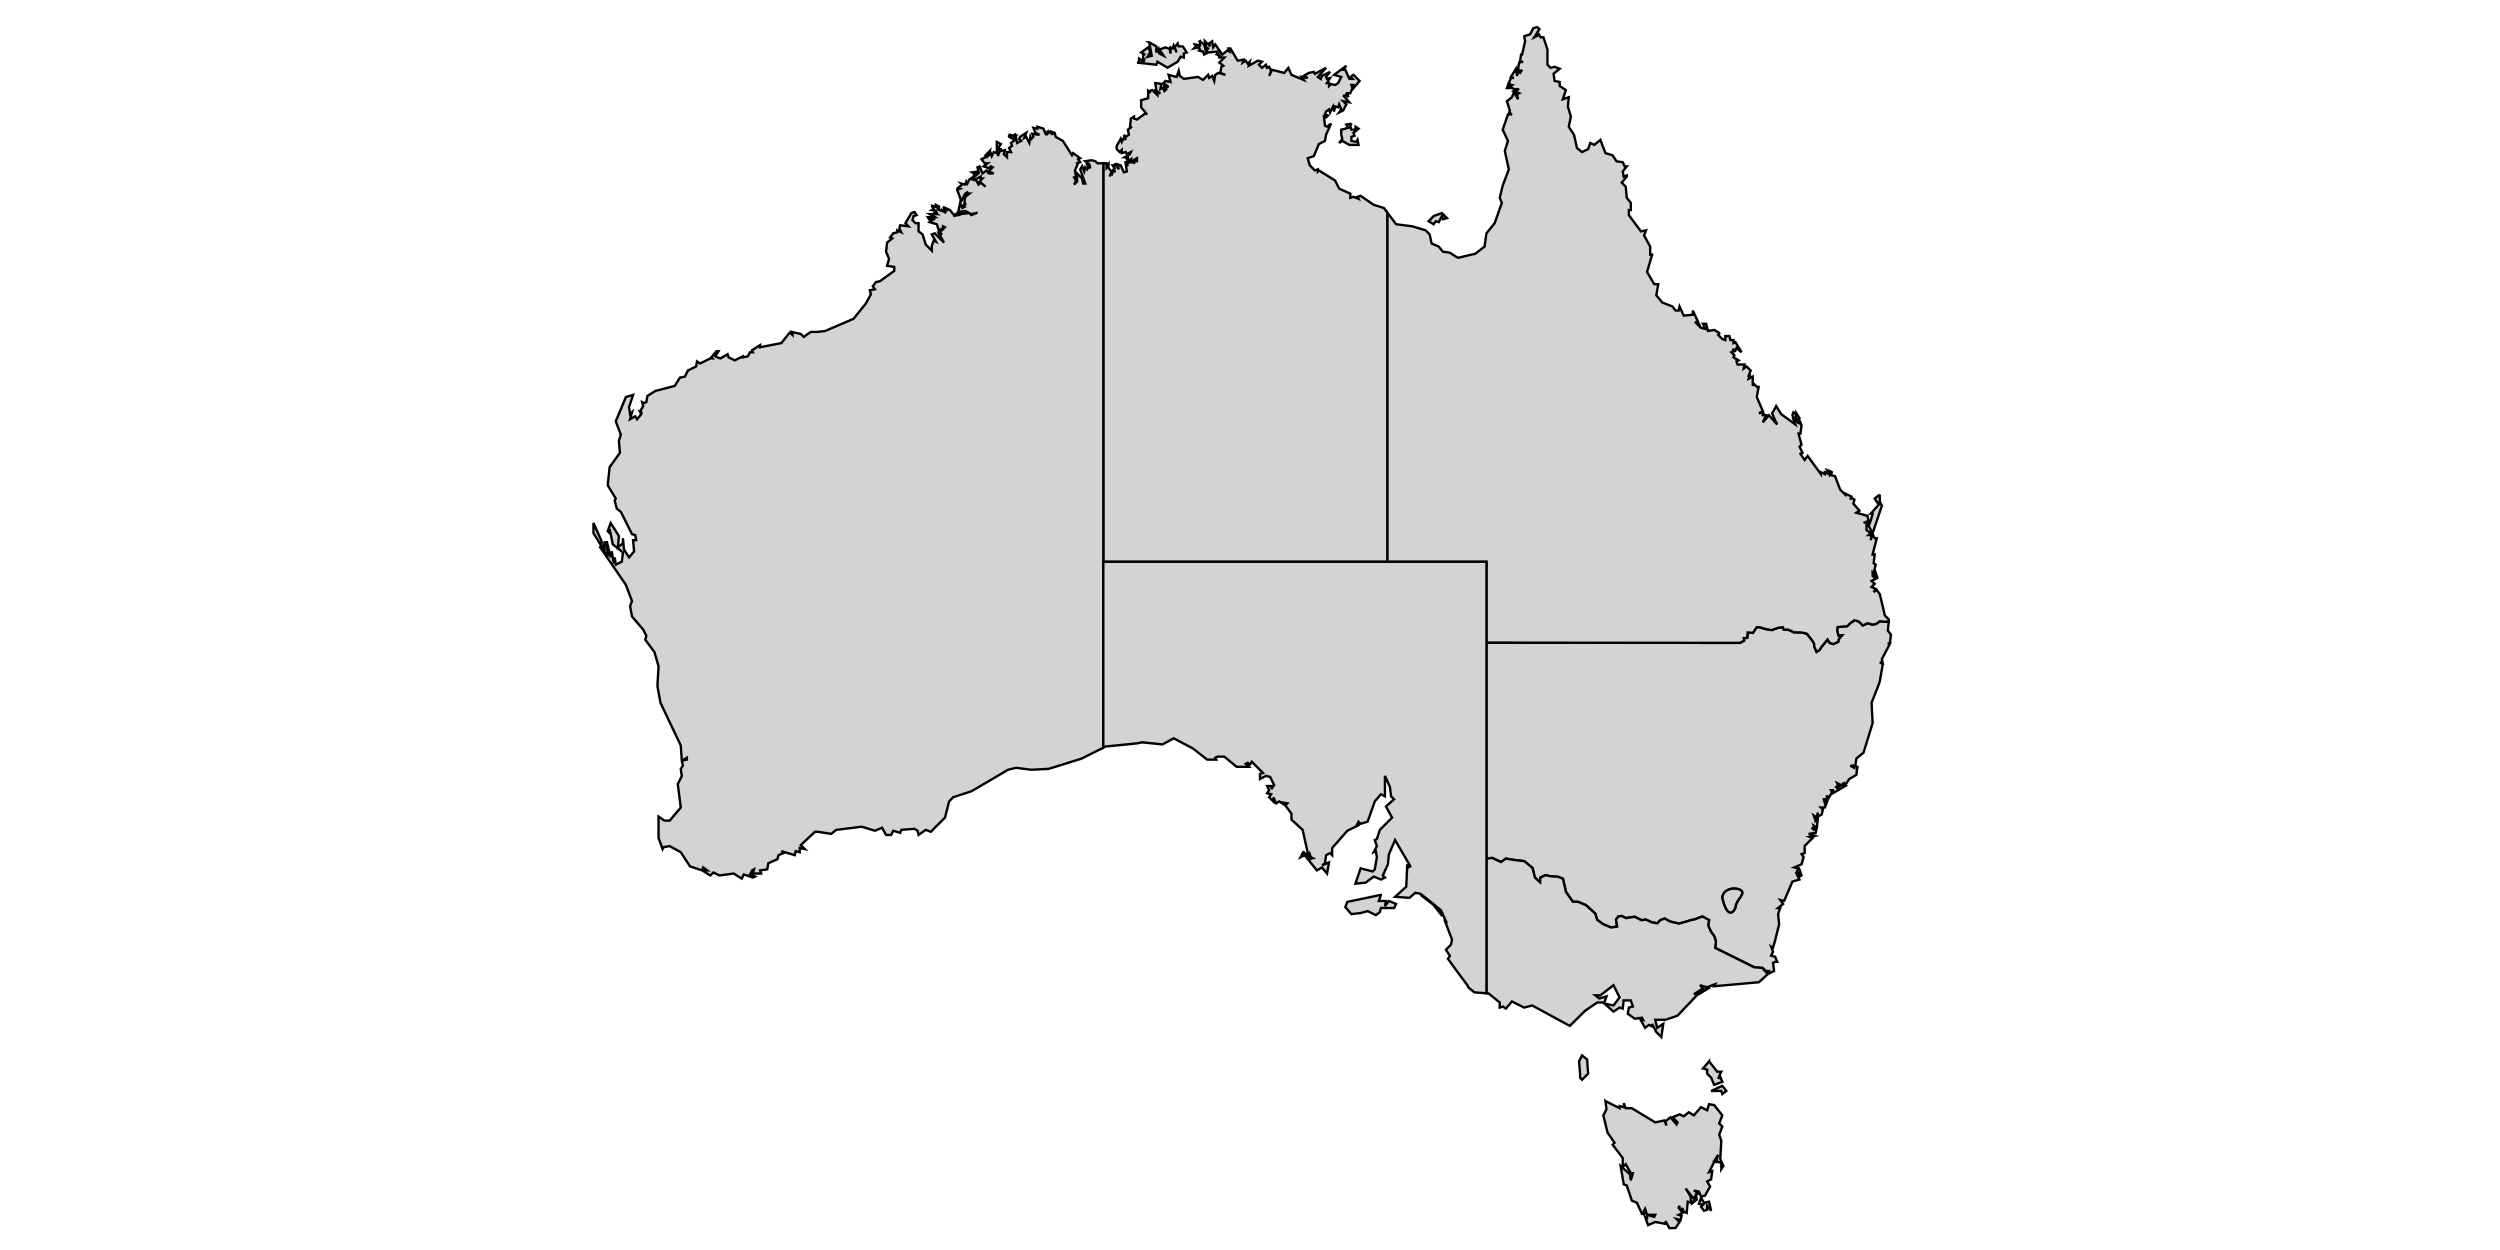
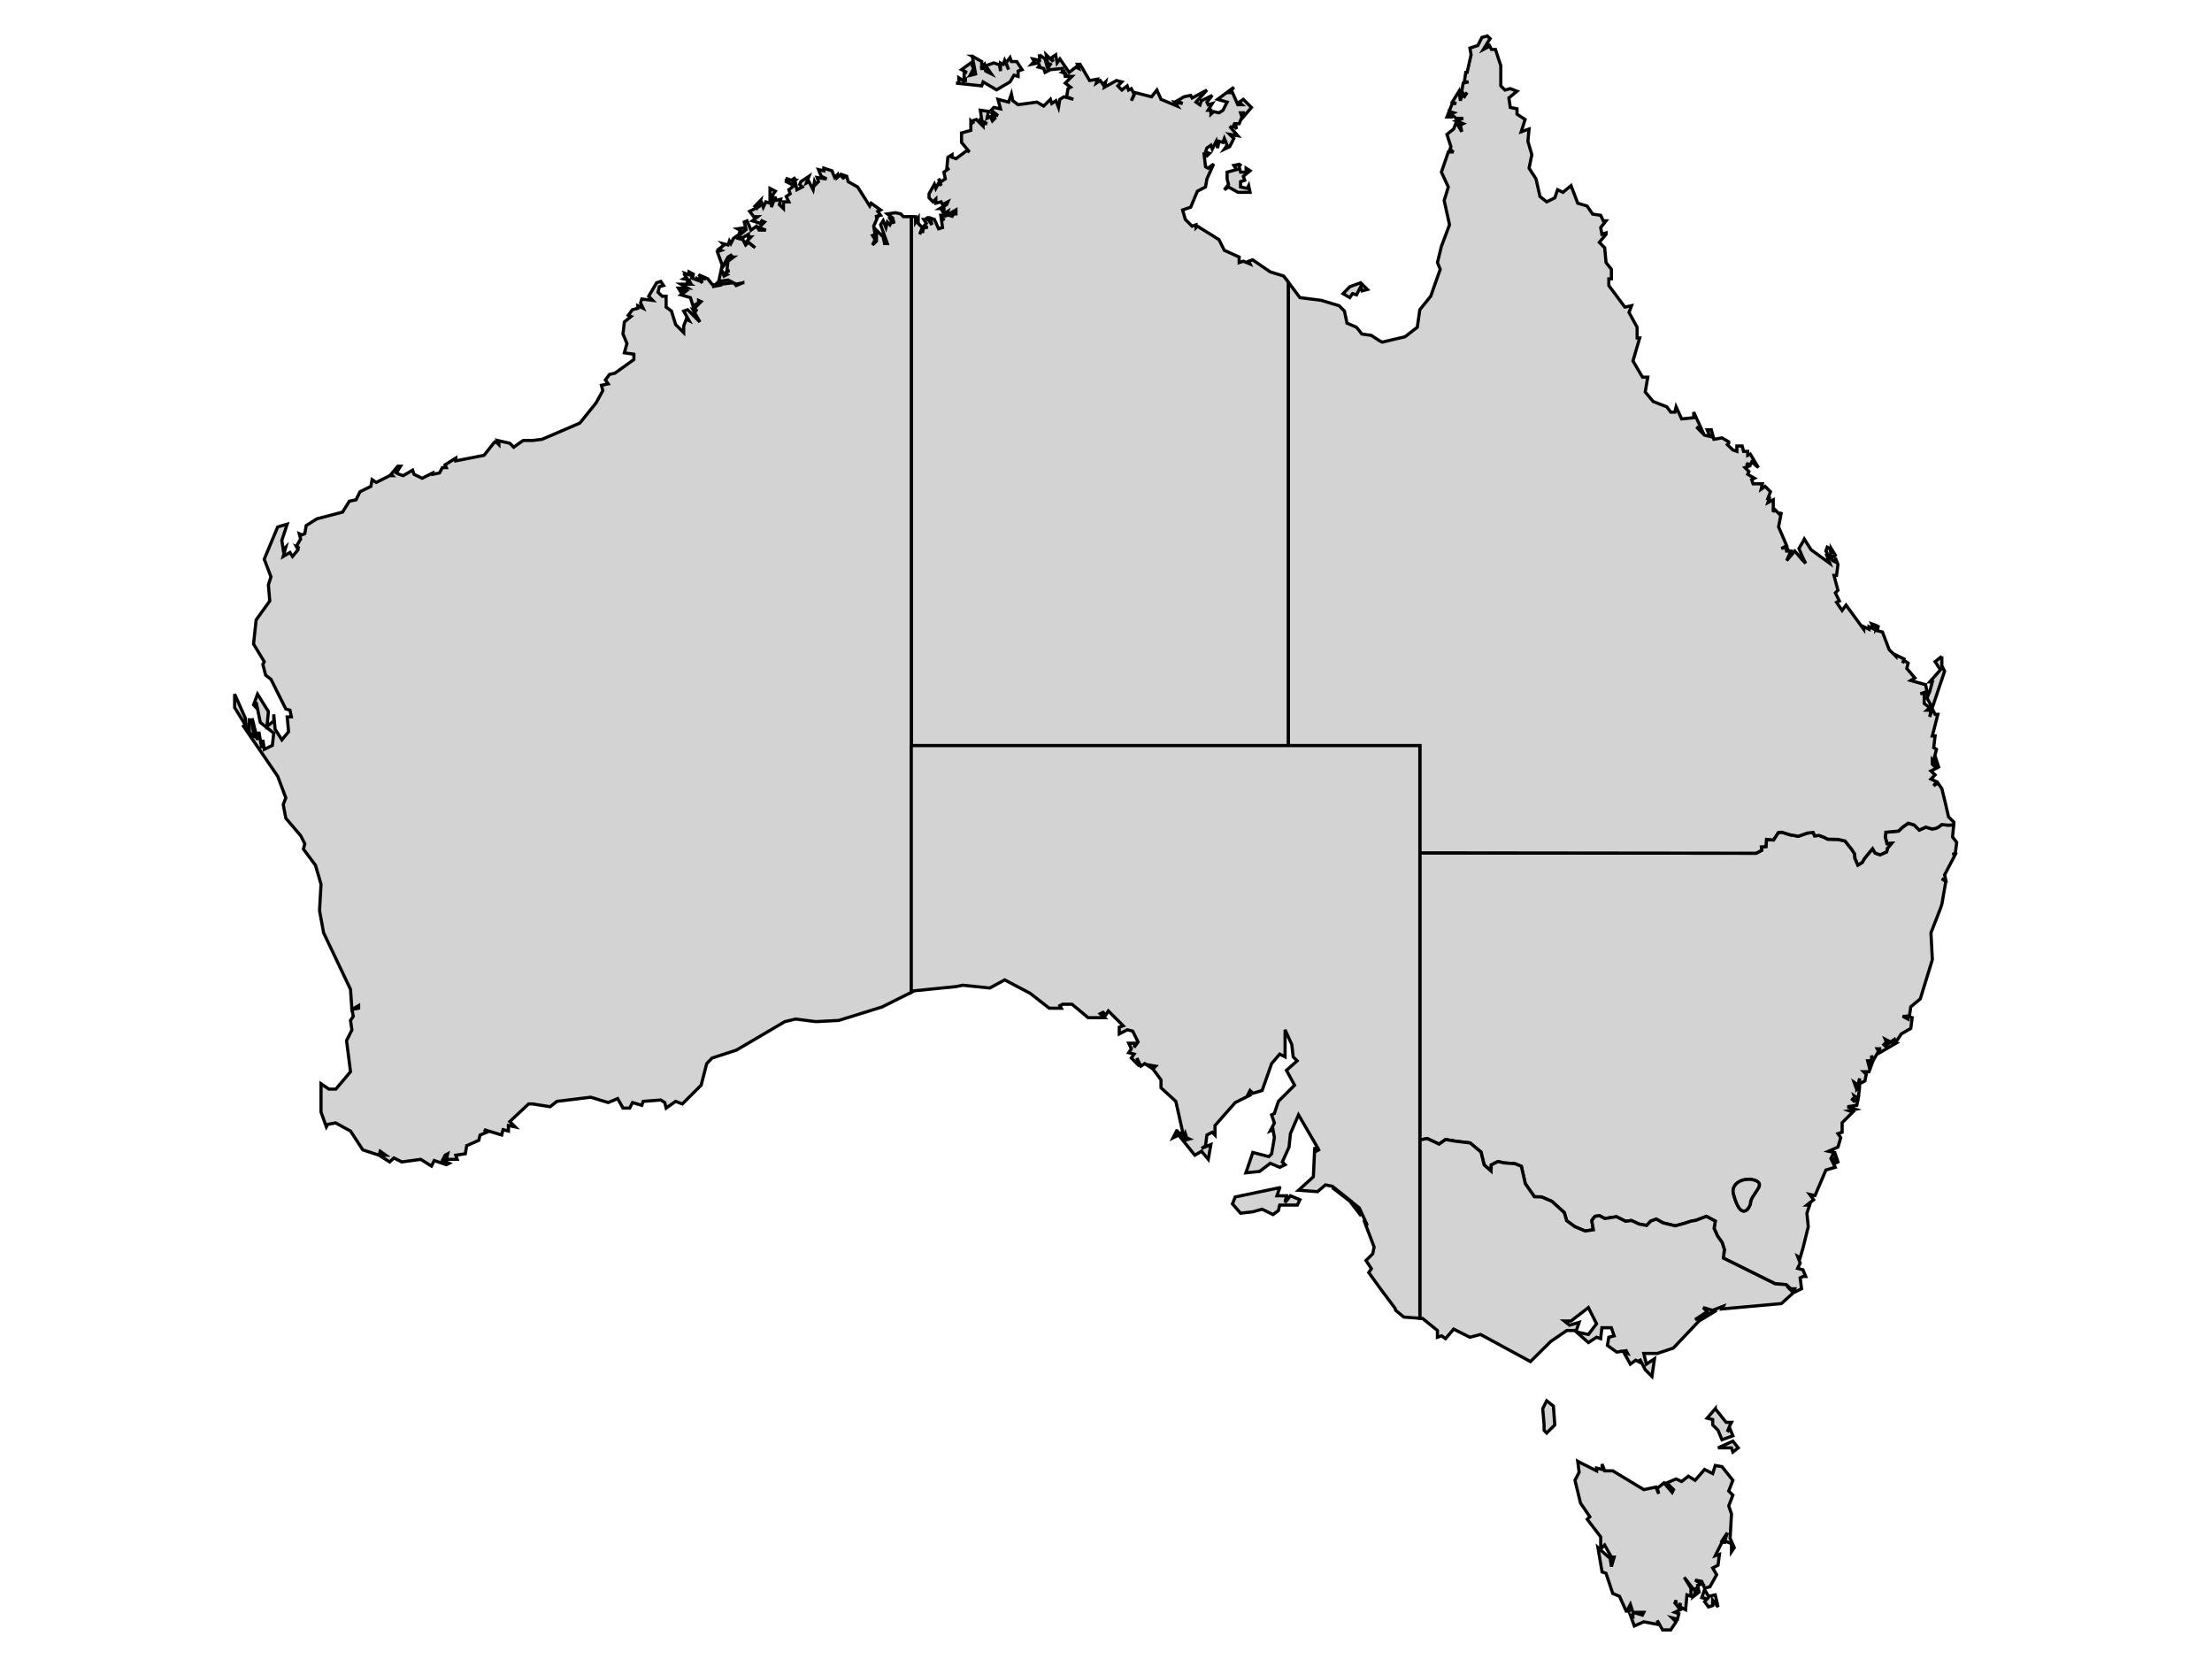
- <svg xmlns="http://www.w3.org/2000/svg" version="1.0" width="1000" height="500" viewBox="-0.4 -0.4 290 262" id="svg2" xml:space="preserve">
+ <svg xmlns="http://www.w3.org/2000/svg" version="1.0" width="800" height="600" viewBox="-0.4 -0.4 290 262" id="svg2" xml:space="preserve">
  <defs id="defs4">
    
    
    
    
    
    
    
    
  
        
        
        
    
        
        
    
        
        
        
    
        
        
        
        
    </defs>
  <path style="fill:#d3d3d3;stroke:#000000;stroke-width:0.5" d="m 271.288,129.6 -0.875,0.625 -0.656,0.625 -1.094,0.094 -0.906,0.094 -0.094,0.75 0.281,1.062 0.719,-0.062 -0.656,0.781 -0.125,0.562 -1.031,0.469 -0.781,-0.281 -0.406,-0.688 -0.656,0.781 -0.656,0.812 -0.312,0.562 -0.688,0.438 -0.469,-1.062 -0.062,-0.719 -0.438,-0.688 -0.406,-0.5 -0.656,-0.844 -1.125,-0.25 -1.625,-0.031 -0.594,-0.312 -0.75,-0.281 -0.719,0.062 -0.219,-0.531 -0.906,0.094 -1.438,0.5 -1.281,-0.219 -1.312,-0.406 -0.562,0.031 -0.781,1.188 -1.094,-0.094 -0.094,1.125 -0.719,0.062 0.062,0.531 -0.875,0.469 -53.125,-0.062 0,45.062 0,0.031 0.062,0.219 1.125,-0.188 1.844,0.875 1.031,-0.719 1.75,0.281 2.125,0.25 1.719,1.438 0.5,2.031 1.094,0.969 0.031,-0.969 1.062,-0.531 0.969,0.219 1.719,0.125 1,0.406 0.625,2.75 1.438,2.062 1.125,0.031 1.625,0.688 1.969,1.781 0.375,1.281 1.281,0.938 1.625,0.688 1.312,-0.188 -0.25,-1.469 0.5,-0.656 0.719,-0.094 0.844,0.438 1.844,-0.281 1.438,0.719 0.906,-0.125 1.219,0.562 1.188,0.219 0.656,-0.688 0.875,-0.312 1.062,0.594 1.938,0.469 1.469,-0.406 1.062,-0.344 0.75,-0.125 0.719,-0.281 0.906,-0.344 1.406,0.75 -0.188,1.156 0.562,1.219 0.719,1.031 0.344,1.094 -0.156,1.344 8.188,4.062 1.719,0.125 0.719,0.656 0.656,0 -0.156,0.438 0.125,0.094 1.094,-0.531 -0.219,-1.719 0.438,-0.219 0.438,0 -0.438,-1.062 -0.844,-0.219 0.406,-0.844 -0.406,-1.062 0.406,0.219 0.438,-1.5 0.844,-3.406 -0.219,-2.125 0.438,-1.281 -0.438,0 1.062,-0.844 -0.625,-0.844 0.844,0.188 1.719,-4.031 1.469,-0.438 -0.625,-1.281 0.625,-0.188 0,0.844 0.438,-0.219 -0.438,-1.281 -0.406,0.219 0.219,-0.438 -0.875,-0.188 1.5,-0.656 0.438,-1.5 -0.438,-0.625 0.656,-0.219 0,-1.5 1.688,-1.688 -0.625,-0.219 1.062,-0.219 -1.281,-0.406 1.469,-0.219 0.219,-1.062 -0.625,0.406 -0.438,-0.406 0.656,0.219 -0.219,-0.656 0.625,0.438 0.219,-1.719 0,-0.219 -0.438,0.438 0,-0.625 -0.188,0.188 -0.219,-0.625 0.625,0.438 0.219,-1.062 0,0.844 0.844,-0.438 0.219,-1.062 -0.406,-0.406 0.844,0 0.625,-1.719 -0.625,0.844 -0.219,-0.844 0.625,0 0,-0.844 0.219,0.844 0.875,-1.5 -0.219,-0.406 0.406,0 0,0.625 2.562,-1.5 -0.844,-0.188 -0.844,0.625 -0.219,-0.219 0.406,-0.406 -0.188,-0.438 0.844,0.438 0.625,-0.438 0.219,0.438 0.844,-1.281 1.5,-0.875 0.219,-1.688 -0.656,-0.219 0,0.438 -0.844,-0.438 0.844,0 0.219,0 0.219,-1.5 1.5,-1.25 1.906,-6.188 -0.219,-4.25 1.5,-3.844 0.219,-0.656 0.625,-3.594 -0.625,-0.438 0.625,0.219 -0.188,-0.844 1.688,-3.219 -0.438,0 0.438,-0.188 0.219,-1.719 -0.656,-0.844 0.188,-1.906 -0.969,0.031 -0.906,-0.094 -0.531,0.406 -0.5,0.219 -0.562,0.062 -0.938,-0.281 -1.031,0.469 -0.812,-0.812 -0.938,-0.281 z m -25.344,56.25 c 0.457,-0.018 0.944,0.052 1.375,0.25 0.37,0.17 0.492,0.42 0.469,0.688 -0.023,0.268 -0.224,0.55 -0.438,0.875 -0.427,0.649 -1.002,1.37 -0.969,2 -0.077,0.345 -0.437,1.093 -0.938,1.188 -0.25,0.047 -0.549,-0.068 -0.844,-0.469 -0.295,-0.401 -0.607,-1.082 -0.906,-2.188 -0.182,-0.675 0.032,-1.248 0.469,-1.656 0.437,-0.408 1.095,-0.66 1.781,-0.688 z" id="NSW" />
  <path id="NT" d="m 134.1,8.256 0,0.875 -1.062,-0.219 0.219,0.406 -0.406,0.438 1.062,-0.219 0.188,0.438 -0.188,0.219 0.844,0.219 0.219,0.625 0.844,-0.438 1.906,-0.188 0,0.406 0.438,0 -0.438,0.219 0.656,0.219 -0.438,0 0.438,0.219 -0.438,0.188 1.062,0 0.219,0 -1.062,1.062 0.844,0.656 L 138.6,13.6 l -0.219,1.281 1.062,0.406 -1.469,-0.406 -0.656,0.406 -0.219,1.281 -0.406,-1.062 -0.656,0.438 -0.219,-0.656 -1.062,1.062 -1.062,-0.625 -2.969,0.406 -0.844,-0.625 -0.219,-1.062 -0.438,1.281 -1.688,-0.438 0.406,1.5 -1.062,-0.219 -0.406,0.438 1.062,0.844 -0.875,-0.219 0.406,0.656 -0.406,0.406 -0.406,-0.844 0,0.219 -0.438,0.219 0.219,-1.094 -1.281,-0.188 0.219,1.469 -0.438,0 1.281,0.656 -0.625,0 0,0.406 -1.062,-1.062 -0.656,0.219 0.219,0.438 -0.438,-0.438 0,1.5 -1.469,0.406 0,1.5 1.25,1.5 -0.406,-0.219 -1.719,1.281 -0.625,-0.219 0,-0.406 -0.656,0.406 -0.188,1.906 0.406,-0.188 -0.844,0.625 0.219,1.062 -0.656,0.438 -0.406,-0.438 0.406,1.062 -0.406,-0.406 -0.438,0.844 -0.219,-0.656 -0.844,1.5 0,0.656 0.625,0.625 0.438,-0.438 0,0.656 0.844,-0.219 0.219,0.438 0.844,-0.438 -0.188,0.438 -1.062,0.625 0.625,0 0,0.438 -0.219,0 0.156,0.281 0.156,0.062 0.531,-0.344 -0.188,0.625 1.469,-0.844 0,0.625 -0.844,0 0.438,0.438 L 119.85,33.6 l -0.406,0 -0.875,0 0.438,0.844 -0.438,-0.406 0.219,1.5 -0.625,0.188 -0.656,-1.469 -0.625,-0.219 0.219,1.062 -0.875,-1.281 0.219,0.438 -0.406,0 -0.219,0 0.406,0.625 -0.406,0.438 0.625,0.219 -0.625,0 -0.219,0.844 0,-0.656 -0.438,0.875 0.438,-1.062 -0.219,-0.219 -0.438,-0.438 0,-0.844 -0.406,0.625 0,-0.844 -0.688,0 0,83.531 59.562,0 0,-73.156 -0.75,-1 -2.125,-0.656 -2.781,-1.906 -0.625,0.219 0.219,0.438 -1.062,-0.438 -0.656,0.219 0,-0.875 -2.344,-1.062 -0.844,-1.688 -3.406,-2.125 -0.219,0.219 0,-0.438 -0.625,0.219 -1.062,-1.062 -0.438,-1.5 1.281,-0.438 1.062,-2.531 1.281,-0.656 L 160.537,27.85 161.6,25.506 160.725,26.163 160.319,25.944 160.1,24.038 l 0.438,0.188 0.406,-0.406 -0.625,-0.219 0.219,-0.625 0.625,-0.438 0.219,0.625 0.625,-1.25 0.219,1.062 0.219,-1.062 0.625,0.188 0.219,-0.625 0.438,1.062 -0.438,0.625 0.844,-0.406 0.656,-1.281 -0.656,-0.656 1.281,0.219 -1.281,-1.469 0.438,0.188 0.219,-0.406 0.438,0.625 -0.219,-0.844 0.625,0 0.438,-1.062 -0.219,-0.656 0.438,0 0,0.656 1.281,-1.5 -1.281,-1.281 -0.656,0.438 0.438,0.406 -0.656,0 -0.844,-1.906 -0.438,0 0.656,-0.844 -2.562,1.906 1.5,0.438 -0.656,1.281 -0.625,0.406 -0.844,-0.188 -0.438,0.406 0,-0.625 -0.438,0 0.656,-1.062 -0.656,0.188 -0.188,-0.406 0.844,-1.062 -1.719,0.844 -0.219,0.656 -0.625,-0.438 1.719,-1.906 -2.344,1.25 -0.219,-0.406 -1.062,0.219 -1.062,0.625 0.844,0.438 -1.281,-0.219 0.438,0.625 -2.562,-1.062 -0.656,-1.469 -0.844,1.062 -2.562,-0.656 -0.625,1.281 0.438,-1.062 L 148.6,13.6 l -0.438,0.219 -0.219,-0.656 -0.844,0.656 -0.625,-0.656 0.625,-0.625 -0.844,-0.219 -1.906,1.062 0.188,-0.844 -0.406,0.406 -0.438,-0.625 -0.625,0.406 0.188,-0.625 -1.25,0.219 -1.5,-2.562 -0.438,0 0.219,0.656 -0.438,-0.219 -1.062,0.844 -1.469,-2.125 -0.438,0.625 -0.219,-1.281 -0.625,0.438 0.219,0.625 -1.094,-1.062 0.219,1.281 0.438,0.219 -0.438,0.656 -0.406,-1.5 -0.875,-0.656 z m -10.625,0.219 0.531,2.812 -0.75,0.188 0.438,-0.438 -0.438,0.219 0.438,-0.844 -0.438,-0.875 -1.469,1.062 0.844,0.438 -0.438,0 0,0.844 0.219,0.156 0,0.5 -0.219,-0.656 -0.188,0.438 -0.656,-0.438 0,0.844 -0.438,0 4.062,0.438 0.219,-0.625 2.125,1.25 2.125,-1.25 0.625,-1.062 0.656,0.188 0,-0.844 0.625,-0.219 -0.844,-1.281 -0.844,0 -0.219,-0.625 -0.625,0.844 0.406,1.062 -0.625,-1.469 -0.219,0.625 -0.438,-0.219 0,1.281 -0.188,-1.062 -0.219,0 L 126.881,9.537 125.6,9.975 l 0.875,1.281 -0.875,-0.438 -0.188,-1.062 -0.438,0.438 0.219,0.219 -0.219,0 0,-0.219 0,-0.875 -1.5,-0.844 z m 42.375,17.031 -1.062,0.219 0.438,0.656 -1.5,0.406 0,1.062 0.219,0.875 -0.656,0.844 0.656,-0.438 1.5,0.844 1.906,0 -0.219,-1.062 -0.219,0.438 -1.062,-0.219 0,-0.844 0.656,-0.219 -0.219,-0.625 1.062,-0.875 -0.625,-0.406 0,0.625 -0.875,0 -0.219,-0.844 0.219,-0.438 z" style="fill:#d3d3d3;stroke:#000000;stroke-width:0.5" />
  <path id="QLD" d="m 204.819,5.287 -0.844,0.219 -0.656,1.281 -1.25,0.406 0.188,1.062 -0.625,2.781 -0.219,0 -0.219,1.5 0.656,0 -0.844,0.188 -0.219,1.281 0.406,0.656 0.438,-0.438 -0.438,0.656 -0.406,-0.219 -0.219,0.844 -0.219,-1.5 -1.062,1.719 0.625,0.219 -0.625,0 -0.844,2.125 0.625,0 -0.219,-0.844 0.656,0.188 -0.438,0.219 0.844,0.656 1.094,0 -1.094,0.406 1.094,0.438 -0.438,0.219 0.219,1.062 -0.875,-1.5 -0.406,1.062 -1.062,0.844 0.625,1.938 -0.219,0.625 0.438,-0.219 -0.219,0.219 0.438,0.219 -0.844,0 -1.094,3.188 1.094,2.344 -0.656,2.125 0.844,3.844 -1.281,3.406 -0.625,2.562 0.438,1.062 -1.5,4.25 -1.719,2.125 -0.406,2.781 -1.938,1.5 -3.594,0.844 -0.438,-0.219 -1.281,-0.844 -1.5,-0.219 -0.844,-1.062 -1.5,-0.656 L 182.256,48.725 181.412,47.881 178.631,47.038 175.225,46.6 l -1.812,-2.406 0,73.156 20.75,0 0,16.938 53.125,0.062 0.875,-0.469 -0.062,-0.531 0.719,-0.062 0.094,-1.125 1.094,0.094 0.781,-1.188 0.562,-0.031 1.312,0.406 1.281,0.219 1.438,-0.5 0.906,-0.094 0.219,0.531 0.719,-0.062 0.75,0.281 0.594,0.312 1.625,0.031 1.125,0.25 0.656,0.844 0.406,0.5 0.438,0.688 0.062,0.719 0.469,1.062 0.688,-0.438 0.312,-0.562 0.656,-0.812 0.656,-0.781 0.406,0.688 0.781,0.281 1.031,-0.469 0.125,-0.562 0.656,-0.781 -0.719,0.062 -0.281,-1.062 0.094,-0.75 0.906,-0.094 1.094,-0.094 0.656,-0.625 0.875,-0.625 0.938,0.281 0.812,0.812 1.031,-0.469 0.938,0.281 0.562,-0.062 0.5,-0.219 0.531,-0.406 0.906,0.094 0.969,-0.031 0.031,-0.438 -0.844,-0.844 -0.594,-2.562 -0.469,-1.906 -0.625,-0.875 -0.656,0.438 0.438,-0.656 -0.875,-0.406 0.656,-0.656 -0.656,-0.625 0.875,-0.438 -0.656,-0.625 0,-0.656 1.062,1.281 -0.625,-1.906 -0.219,0.625 0.438,-1.688 -0.438,-0.281 0.219,-1.844 -0.438,0 0.875,-3.406 -0.438,0 -0.438,-0.875 -0.406,1.281 0.188,-1.062 -0.625,0 0.438,-0.406 -0.875,-0.656 0,-1.281 0.656,-0.625 -1.281,0.406 1.062,-0.406 -0.219,-1.062 -2.344,-0.656 0.656,-0.406 -1.281,-1.5 0.219,-0.844 -0.656,-0.438 -0.219,0.438 0.219,-0.656 -1.281,-0.625 0,0.219 -1.062,-1.062 L 267.225,99.412 266.381,99.194 266.6,98.35 l -0.438,0.625 0,-0.625 -0.625,-0.219 0.406,0.844 -0.844,-0.406 0,0.406 -0.844,-0.406 0,0.406 -2.781,-3.812 -0.625,0.844 -0.875,-1.281 0.438,-0.219 -0.625,-1.281 0.406,-0.406 -0.625,-2.344 0.406,0 0.219,-1.719 -0.406,-1.062 0,0.656 -0.438,-0.219 -0.438,-0.844 0.656,0.219 0.219,-0.219 -0.656,-1.062 0,0.844 -0.219,-0.844 -0.406,-0.219 -0.219,0.625 0.625,1.062 -0.406,-0.188 0.406,1.062 -2.969,-2.156 -1.062,-1.688 -0.219,0.438 -0.625,1.062 0.625,1.469 0.438,0.875 -0.438,-0.438 -1.281,-1.5 -1.281,1.5 0.656,-1.5 -0.875,0 0.438,-0.219 L 252.1,86.006 251.256,86.225 252.1,85.787 l -1.281,-2.969 0.438,-2.344 -0.219,0.406 -0.844,-0.844 -0.219,0.438 0,-1.938 -0.844,0.438 0.219,-0.656 -0.219,0 0.406,-1.062 -0.844,-0.844 -0.625,0.438 0.188,-0.844 -1.469,0 -0.219,-0.656 0.438,-0.219 -1.062,-0.625 0.188,-0.438 -0.625,-0.625 0.625,-0.219 -0.406,-0.438 0.625,0.219 0.219,-0.438 1.062,0.875 -1.281,-2.125 -0.406,0.188 0,-0.625 -0.656,0 -0.219,-0.844 -0.625,0 -0.219,0 0,0.844 -0.625,-0.219 -0.875,-0.844 0.219,-0.219 0,-0.219 -1.062,-0.625 -1.281,0.219 -0.406,-1.5 -0.656,0 0.438,1.062 -0.875,-0.219 -1.25,-1.281 0.844,0.438 -1.281,-2.781 0,0.875 -1.906,0.188 -0.875,-1.906 -0.188,0.844 -0.656,0 -0.625,-0.844 -2.156,-0.844 -1.25,-1.5 0.406,-2.344 -0.844,0 -1.5,-2.562 1.062,-3.625 -0.406,0 0,-1.688 -1.281,-2.344 0.406,-1.062 -1.062,0.219 -2.531,-3.406 0,-1.062 0.406,0 0,-1.5 -0.844,-1.062 -0.219,-2.344 -0.844,-0.844 1.062,-1.281 0,-0.219 -0.656,0.219 -0.188,-1.062 0.844,-1.062 -0.438,0 -0.406,-0.875 -1.281,-0.188 -0.875,-1.281 -1.469,-0.438 -1.062,-2.781 -1.281,1.062 -0.844,-0.406 -0.438,1.281 -1.281,0.625 -1.062,-0.844 -0.625,-2.781 -1.094,-1.688 0.438,-2.125 -0.625,-2.125 0.188,-1.938 -1.25,0.438 0.625,-1.938 -1.281,-0.844 0,-0.844 -1.062,-0.219 -0.219,-1.5 1.281,-1.062 -1.062,-0.406 -0.844,0.219 -0.656,-0.656 0,-3.188 -0.844,-2.562 -0.625,0 -0.438,-0.844 0,0.406 -0.844,0.438 1.062,-1.719 -0.219,-0.188 -0.219,-0.219 z m -20,38.969 -1.719,0.625 -1.062,1.094 1.062,0.625 0.438,-0.625 0.625,0.188 0.656,-1.281 0.219,0.656 0.844,-0.219 -1.062,-1.062 z m 91.781,59 -1.062,0.844 0.844,1.281 -1.688,1.906 0.406,0 -0.406,1.5 -0.438,1.062 0.844,1.5 1.938,-5.75 -0.438,-0.875 0,-1.469 z" style="fill:#d3d3d3;stroke:#000000;stroke-width:0.5" />
  <path style="fill:#d3d3d3;stroke:#000000;stroke-width:0.5" d="m 113.85,156.319 0,-38.969 0,0 0,-83.531 -1.25,0 -0.406,-0.438 -0.844,-0.188 -1.281,0.188 0.844,0.656 0.219,0.844 -0.844,-1.062 0.625,1.062 -0.219,-0.219 -0.219,0.438 -0.406,-0.438 -0.219,0.875 -0.438,-1.094 -0.406,0.656 1.062,2.969 -0.438,0 -0.219,-1.062 -1.062,-1.062 0,1.719 -0.625,0.625 0.406,-0.844 -0.406,-0.656 0.406,-0.188 -0.219,-1.281 0.656,-1.5 -0.438,0 0.875,-0.219 -0.438,-0.625 0.438,-0.219 -1.5,-1.062 -0.219,0.438 -1.906,-3 -1.5,-0.844 -0.219,-0.844 -0.625,-0.219 0.219,0.625 -0.656,-0.625 -0.438,0.406 0,-0.406 -0.406,0.406 -0.438,-1.062 -1.281,-0.406 0,0.406 -0.844,-0.188 0.438,1.062 0.844,0.406 -0.375,-0.031 -1.125,-0.188 0.219,0.656 -0.438,0.438 -0.188,-0.438 -0.219,1.281 -0.656,-1.281 -0.406,0.219 0.406,-1.062 -1.281,0.844 -0.188,0.438 0.406,0.406 -0.844,0.438 -0.219,-1.062 -0.406,0 0.406,-0.438 -0.406,0 0.406,-0.438 -0.625,0.438 -0.656,-0.219 0,0.438 L 94.1,27.85 l 0,0.438 1.25,0.625 -0.844,0.656 0.219,0.625 -0.625,0.438 0.406,0.844 -0.844,0 0,1.062 -0.656,-0.625 0.219,-0.844 -0.844,0.188 0,-0.625 -0.625,1.688 0.188,-1.906 0.438,-0.625 -0.844,-0.438 0,2.344 -0.656,-0.219 -0.406,0.844 -0.219,-0.625 -0.438,0.438 0.219,-0.875 -0.844,0.875 0.406,0.188 -1.281,0.656 0.656,0.844 0.625,0 -0.844,0.656 1.281,0.406 0.219,-0.406 0.406,0.188 -0.844,0.875 1.062,0.406 -1.062,0 -0.406,-0.625 -0.875,0.625 -0.625,-1.469 -0.438,0.188 0.219,0.875 -1.281,0.188 0.438,0.219 -0.219,0.656 1.281,-0.875 -1.281,1.094 0.438,0.406 1.062,-0.625 0,0.406 0.406,0 -0.625,0.656 1.281,1.062 -1.062,-0.844 -0.438,0.406 -0.438,-0.844 -0.844,-0.219 0,-0.438 -0.625,0.438 -0.438,0.844 -0.219,-0.406 -0.219,0.625 -0.844,-0.219 0.219,0.219 -0.844,0.656 0.406,0.188 -0.625,0.219 0.844,2.344 0.219,-0.375 0,0.156 0.438,-0.625 -0.375,0.344 0.562,-1 0.656,-0.406 -0.438,0.406 0.656,0 -0.875,0.656 -0.188,1.5 0.406,0 -0.844,0.406 0.438,0.219 -0.438,0.219 -0.438,-1.062 -0.406,1.906 1.469,-0.219 0.844,0.438 -1.906,0.219 -0.406,-0.438 -0.438,0.438 0.375,0.219 -1,0.188 0.625,-0.188 -0.625,-0.219 -0.656,-0.844 -1.469,-0.656 0.625,0.656 -0.438,0 0.438,0.625 -0.844,-0.625 0,0.188 -1.062,-0.406 0.406,0 -0.219,-0.438 0.438,0 -0.844,-0.438 0,0.438 -0.656,-0.219 0.219,0.438 -0.406,-0.438 0.406,0.656 -0.406,0.219 0.844,0.188 0.219,0.438 -0.656,-0.219 0.656,0.438 -0.438,0 -0.219,0 -0.844,0 1.062,0.625 -1.469,0 0.406,0.656 0.219,-0.438 0.625,0.219 -0.844,0.625 1.5,0.438 0.406,1.281 0.875,-0.438 0,-0.406 0.406,0.188 -1.062,1.062 0.438,0.438 -0.656,-0.219 1.094,1.938 -1.938,-1.938 -0.625,0.219 0.844,1.5 -0.438,-0.219 -0.406,1.062 0,1.062 L 76.631,50.85 75.975,48.725 75.131,48.1 l 0,-1.719 -0.625,0 -0.656,-0.625 0.219,-0.875 0.656,-0.188 -0.438,-0.656 -0.656,0.219 -1.25,2.125 0.625,0.656 -1.719,-0.219 -0.188,0.625 0.406,0.844 -0.844,-0.406 0,0.406 -0.844,0.219 -0.656,0.875 0.438,0.188 -1.062,0.875 -0.219,1.906 0.625,1.5 -0.406,1.469 1.5,0.219 0,0.844 -3,2.156 -0.844,0.188 -0.656,0.875 0.438,0.625 -1.062,0.219 0.219,0.844 -1.062,1.938 -2.562,3.188 -5.969,2.562 -1.5,0.188 -1.469,0 -0.656,0.438 -0.844,0.625 -0.625,-0.625 -1.938,-0.438 0.219,0.438 0,0.219 L 48.506,69.6 48.1,69.381 47.881,69.6 l -1.5,1.906 -4.469,0.875 0,-0.438 -1.688,1.062 0.188,0.438 -0.625,0 -0.438,0.844 -1.062,0.219 0,-0.219 L 36.6,75.131 35.319,74.506 35.1,73.85 l -1.5,0.875 -0.625,-0.219 -0.438,-0.219 0.656,-1.062 -0.438,0 -1.062,1.281 0.219,0.219 -0.438,0 -2.125,1.062 -0.656,-0.438 -0.188,1.062 -1.719,0.844 -0.625,1.281 L 25.1,78.756 24.038,80.475 19.975,81.537 18.288,82.6 l -0.219,1.281 -0.438,0.188 -0.438,-0.188 0.219,0.844 -0.625,1.062 0.406,0.438 -0.406,-0.219 0.219,0.406 -0.875,1.062 -0.406,-0.625 -1.062,0.625 0.406,-1.469 -0.406,0.406 -0.219,-1.469 0.844,-2.562 -1.5,0.438 -2.125,5.094 1.062,2.781 -0.406,1.281 0.219,2.531 -2.156,3 -0.406,3.812 1.688,2.781 -0.219,0.438 0.438,1.688 0.844,0.656 2.344,4.688 0.656,0.188 0.219,1.062 -0.656,0 0.219,2.344 -1.062,1.281 -1.062,-1.688 -0.219,-2.344 0,1.062 -1.062,0.844 0.219,-2.344 -1.719,-2.75 -0.625,1.688 0.406,0.438 0,-0.875 0.656,3.219 2.125,1.688 -0.219,1.938 -1.281,0.625 -0.219,-1.5 -0.188,1.281 -0.438,-2.562 -0.219,1.281 -0.844,-3.406 0.219,2.781 -0.656,-0.438 0,-2.344 -0.188,1.719 -0.875,-0.656 5.531,8.094 1.281,3.406 -0.406,1.062 0.406,2.156 2.344,2.75 0.656,1.281 -0.219,0.844 1.906,2.562 0.875,3 -0.219,3.812 0,0.438 0.625,3.406 4.25,8.938 0.219,3.188 1.062,-0.625 0,0.406 -1.062,0.219 0.219,1.062 -0.438,0.656 0.219,1.5 -0.844,1.688 0.625,4.906 -2.312,2.75 -1.094,0 -1.25,-0.844 0,4.469 0.844,2.344 0.219,-0.406 1.25,-0.219 2.344,1.281 1.938,2.969 2.562,0.844 0.188,-0.625 0.875,0.625 -1.062,0 1.688,1.062 0.656,-0.625 1.25,0.625 3,-0.406 1.688,1.062 0.438,-0.875 1.906,0.656 0.438,-0.219 -1.062,-0.438 0.438,-0.844 0.406,-0.219 -0.219,0.875 1.719,0 -0.219,-0.656 1.5,-0.219 0.219,-1.281 1.906,-0.844 0.219,-0.844 1.062,-0.438 -0.438,-0.406 2.781,0.844 0.219,-0.844 0.844,0.219 0,-0.875 1.062,0.219 -0.844,-0.844 2.969,-2.781 0.625,0 2.781,0.438 1.062,-0.844 5.344,-0.656 2.75,0.844 1.5,-0.625 0.844,1.5 1.062,0 0.438,-0.875 1.469,0.438 0.219,-0.625 2.781,-0.219 0.625,0.406 0.219,0.875 1.5,-1.062 1.062,0.406 2.969,-2.969 0.875,-3.406 0.844,-0.875 3.844,-1.25 7.656,-4.5 1.688,-0.406 3.219,0.406 3.594,-0.188 6.844,-2.125 4.625,-2.312 z m -26.594,-112.062 -1.062,0.438 -0.375,-0.406 0.375,0.188 1.062,-0.219 z M 8.693,113.044 l -1.704,-3.833 0,2.13 1.704,2.768 0,-1.065 z" id="WA" />
  <path style="fill:#d3d3d3;stroke:#000000;stroke-width:0.5" d="m 253.162,203.756 -0.625,-0.625 0.188,0 -0.719,-0.656 -1.719,-0.125 -8.188,-4.062 0.156,-1.344 -0.344,-1.094 -0.719,-1.031 -0.562,-1.219 0.188,-1.156 -1.406,-0.75 -0.906,0.344 -0.719,0.281 -0.75,0.125 -1.062,0.344 -1.469,0.406 -1.938,-0.469 -1.062,-0.594 -0.875,0.312 -0.656,0.688 -1.188,-0.219 -1.219,-0.562 -0.906,0.125 -1.438,-0.719 -1.844,0.281 -0.844,-0.438 -0.719,0.094 -0.5,0.656 0.25,1.469 -1.312,0.188 -1.625,-0.688 -1.281,-0.938 -0.375,-1.281 -1.969,-1.781 -1.625,-0.688 -1.125,-0.031 -1.438,-2.062 -0.625,-2.75 -1,-0.406 -1.719,-0.125 -0.969,-0.219 -1.062,0.531 -0.031,0.969 -1.094,-0.969 -0.5,-2.031 -1.719,-1.438 -2.125,-0.25 -1.75,-0.281 -1.031,0.719 -1.844,-0.875 -1.125,0.188 -0.062,-0.219 0,28.406 0.438,0.031 2.344,1.906 0,1.062 0.656,-0.219 0.625,0.438 1.281,-1.5 2.562,1.281 1.688,-0.438 7.875,4.281 3.219,-3.188 2.531,-1.719 1.5,0 0.438,-1.281 -1.5,0.438 -0.844,-0.656 1.062,0 2.75,-2.125 1.281,2.562 -1.281,1.688 -1.906,-0.406 1.906,1.688 1.281,-0.844 0.656,0.219 0.188,-1.719 1.5,0 0.438,1.281 -0.844,0.219 -0.219,1.281 1.469,1.062 1.5,-0.219 0.219,0.438 -0.625,-0.219 1.062,1.906 0.844,-0.625 0.844,0.438 -0.219,-0.656 0.875,1.719 1.062,1.062 0.406,-2.781 -1.281,0.844 -0.406,-1.688 2.125,0 2.531,-0.844 4.062,-4.281 2.781,-1.688 -3.406,1.469 1.906,-1.25 -0.062,-0.094 -0.562,-0.562 1.469,0.438 1.719,-0.656 -0.219,0.438 9.375,-0.844 1.906,-1.719 z" id="VIC" />
  <path id="SA" d="m 113.85,117.35 0,38.969 0.469,-0.25 6.594,-0.656 1.062,-0.219 4.281,0.438 2.344,-1.281 4.031,2.125 3,2.344 1.906,0 -0.219,-0.406 0.438,-0.219 1.469,0 2.562,2.125 2.562,0 -0.656,-0.625 0.438,-0.219 0.438,0.406 0.406,-0.625 2.344,2.344 -0.625,0.219 0,1.062 1.281,-0.656 0.844,0.219 0.844,1.719 -0.625,0.844 0.219,-0.656 -1.062,0 0.406,0.875 -0.406,0.625 0.844,0.219 -0.438,0.625 1.281,1.281 -0.406,-1.281 0.625,1.281 0.625,-0.406 1.281,0.844 -0.625,-0.625 1.062,0.188 -0.438,0.438 1.281,1.719 0,1.25 2.344,2.156 1.281,5.75 0.219,-0.656 0.219,0.656 0.406,0.188 -0.844,0.219 -0.438,-0.844 0.219,-0.219 -0.844,-0.219 0,-0.406 -0.656,1.281 0.875,-0.438 2.562,3.188 1.062,-0.625 1.062,1.281 0.406,-2.344 -1.469,0.625 0.625,-0.438 0.219,-1.688 0.844,-0.438 0.438,0.438 0,-1.5 3.188,-3.625 2.562,-1.281 -0.656,0.219 0.438,-0.844 0.438,0.438 1.469,-0.438 1.5,-4.25 1.281,-1.5 0.844,0.438 0,-4.281 1.062,2.344 0.219,1.938 0.625,0.625 -1.688,1.5 1.281,2.344 -2.562,2.562 -0.625,1.906 -0.438,0.219 0.438,1.281 -0.656,1.25 0.438,-0.188 0.219,1.25 -0.438,2.562 -0.438,0.438 -2.531,-0.656 -1.094,3.219 2.156,-0.219 1.688,-1.281 1.5,0.625 0.844,-0.406 -0.438,-0.438 1.062,-2.344 0.219,-2.125 1.281,-2.969 3,5.156 0.188,0.375 -0.406,0.219 -0.219,-0.656 -0.219,4.688 -2.344,2.125 3,0.219 1.25,-1.062 1.094,0.219 3.188,2.531 -3.188,-2.312 2.75,2.125 1.812,2.344 -1.375,-2.125 1.062,0.844 1.281,2.781 -0.562,-0.875 1.625,4.281 -0.219,1.062 -1.062,1.062 0.844,1.281 -0.406,0.625 1.688,2.344 2.469,3.312 0.094,0.312 1.281,1.062 2.531,0.188 0,-28.406 0,-0.031 0,-45.062 0,-16.938 -20.75,0 -59.562,0 z m 58.188,69.812 -7.031,1.469 -0.438,1.094 1.281,1.469 1.938,-0.219 1.469,-0.406 1.719,0.844 0.844,-0.625 0.219,-0.875 2.781,0 0.406,-0.844 -1.5,-0.625 -0.844,1.062 0.219,-1.062 -1.5,0 0.438,-1.281 z" style="fill:#d3d3d3;stroke:#000000;stroke-width:0.5" />
  <path id="TAS" d="m 214.194,220.819 -0.625,1.25 0.219,2.562 0,0.844 0.406,0.438 1.281,-1.281 -0.219,-2.969 -1.062,-0.844 z m 26.625,1.25 -1.281,1.5 0.875,0.219 0,0.844 0.844,0.844 0.625,1.5 1.719,-0.625 -0.438,-1.062 -0.438,0.406 0.438,-1.062 0.219,-0.406 -0.844,0 -1.719,-2.156 z m 2.781,5.125 -2.344,1.062 2.125,0 0.219,0.656 0.844,-0.656 -0.844,-1.062 z m -24.5,3.188 0.219,1.719 -0.656,1.281 0.875,3.594 1.469,2.156 -0.406,0.406 2.125,2.781 0,1.906 0.625,-0.625 1.062,1.906 0.438,0 -0.438,1.5 -0.188,-1.281 -1.938,-1.719 0.656,3.844 0.625,0.219 1.062,3.188 1.062,0.438 1.062,2.344 0.656,0 -0.438,-0.219 0.438,-0.844 0.406,1.25 1.719,0 -0.219,0.438 -1.5,-0.438 0,0.656 -0.406,-0.219 0.625,1.719 1.5,-0.656 2.344,0.438 -0.219,-0.656 0.844,1.5 1.281,0 0.844,-1.281 -0.625,-0.625 0.844,0.219 0.219,-0.875 -0.625,-0.219 0.844,-0.406 -0.656,-0.844 -0.188,-0.219 0.188,-0.438 0,0.656 0.438,0.406 0.219,-0.625 0,0.625 0.844,0.438 0.219,-2.344 0.625,0.219 0,-1.281 -1.062,-1.719 1.5,1.938 0.438,-0.219 -0.438,1.281 0.844,-0.656 -0.219,-1.062 0.656,-0.219 -1.062,-0.625 1.062,0.219 0.438,1.062 0.844,-0.219 1.062,-1.906 -0.625,-1.062 0.844,-0.438 0.219,-1.719 -0.656,0.219 1.062,-2.125 0.656,0 -0.656,-0.219 0.844,-1.281 -0.406,1.281 1.062,0.438 0,1.281 0.438,-0.656 -0.656,-1.469 0.219,-3.844 -0.438,-1.281 0.656,-1.688 -0.656,-0.656 0.656,-1.688 -1.719,-2.156 -1.062,-0.188 -0.406,1.281 -1.281,-0.656 -1.5,1.719 -1.062,-0.656 -1.062,0.844 -0.875,-0.406 -1.469,0.625 1.062,1.062 -0.219,0.438 -1.281,-1.5 -1.062,0.844 0.219,0.875 -0.438,-1.062 -1.906,0.406 -4.906,-2.969 -1.281,0 -0.406,-1.062 0,0.844 -0.875,-0.219 0,0.438 -2.969,-1.5 z m 20.031,20.25 -0.438,1.281 0.844,0.188 -0.406,0.438 0.625,0.844 0.656,-0.219 0,-0.844 0.844,1.062 -0.438,-1.906 -1.062,0.219 -0.625,-1.062 z" style="fill:#d3d3d3;stroke:#000000;stroke-width:0.5" />
  <path style="fill:#d3d3d3;stroke:#000000;stroke-width:0.5" d="m 245.954,185.844 c 0.457,-0.018 0.928,0.057 1.359,0.255 0.37,0.17 0.49,0.412 0.467,0.679 -0.023,0.268 -0.211,0.567 -0.425,0.892 -0.427,0.649 -1.01,1.366 -0.977,1.996 -0.077,0.345 -0.434,1.094 -0.934,1.189 -0.25,0.047 -0.554,-0.067 -0.849,-0.467 -0.295,-0.401 -0.593,-1.103 -0.892,-2.208 -0.182,-0.675 0.03,-1.248 0.467,-1.656 0.437,-0.408 1.097,-0.652 1.784,-0.679 z" id="ACT" />
</svg>
